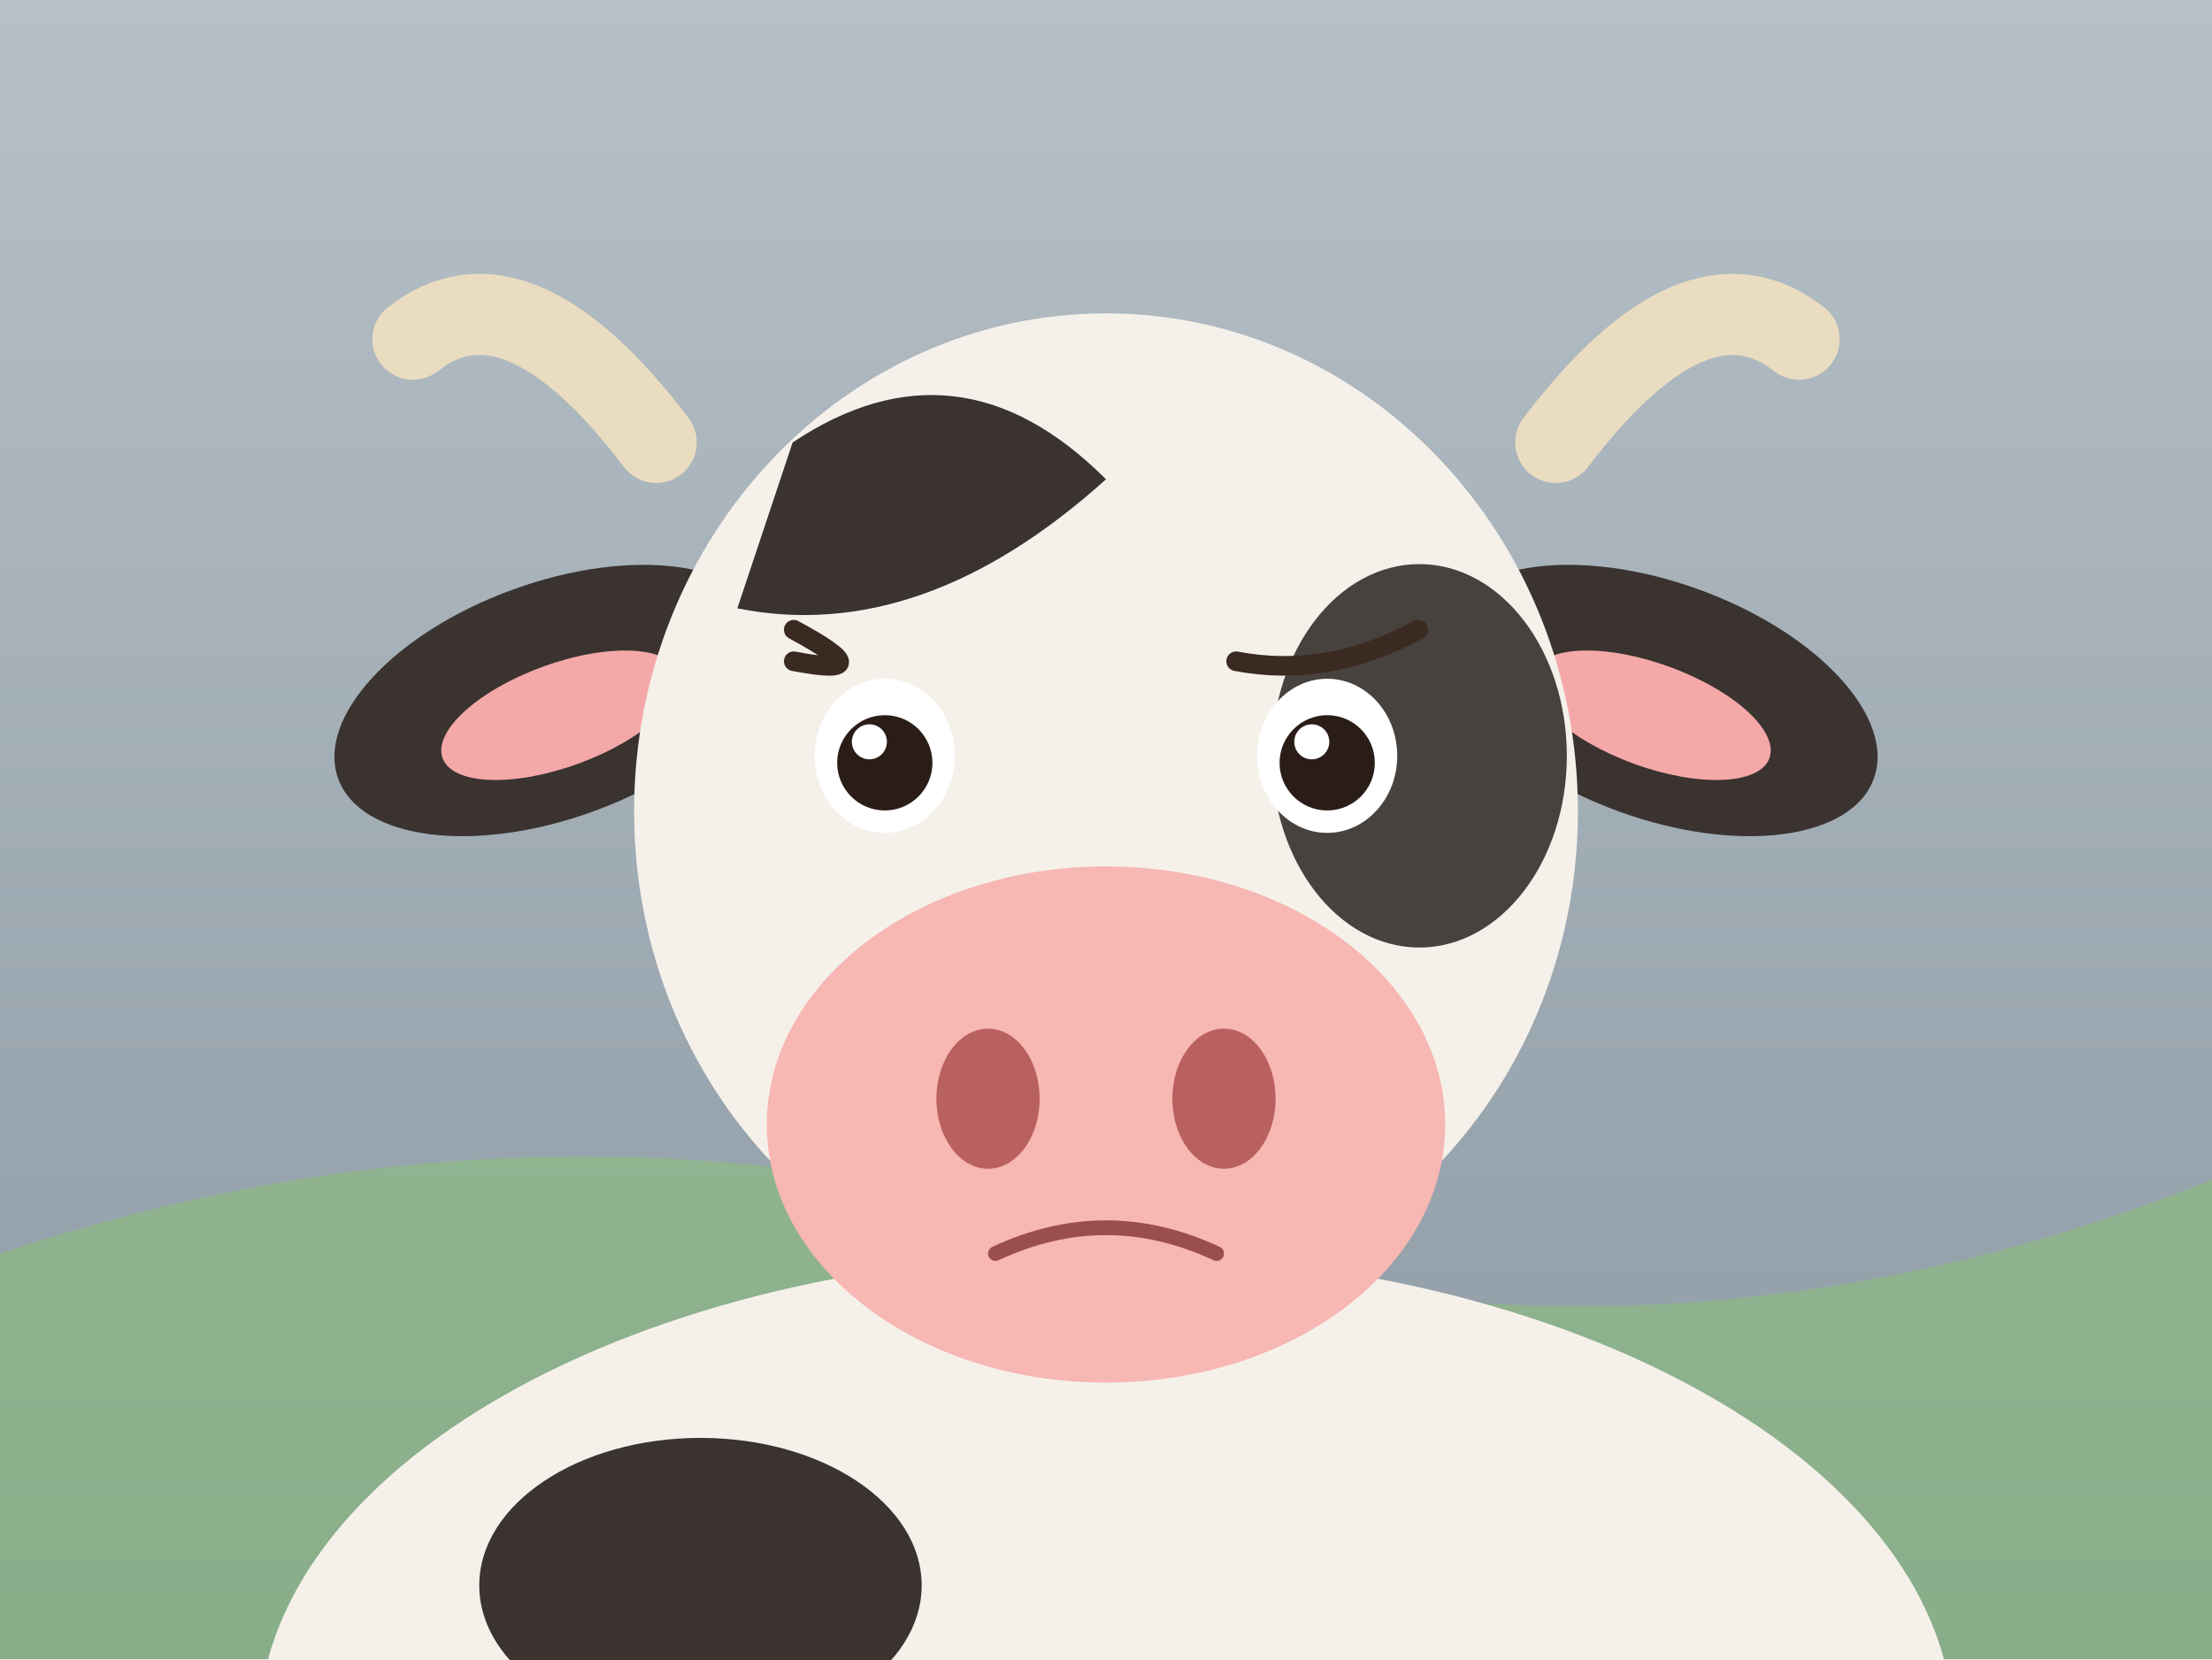
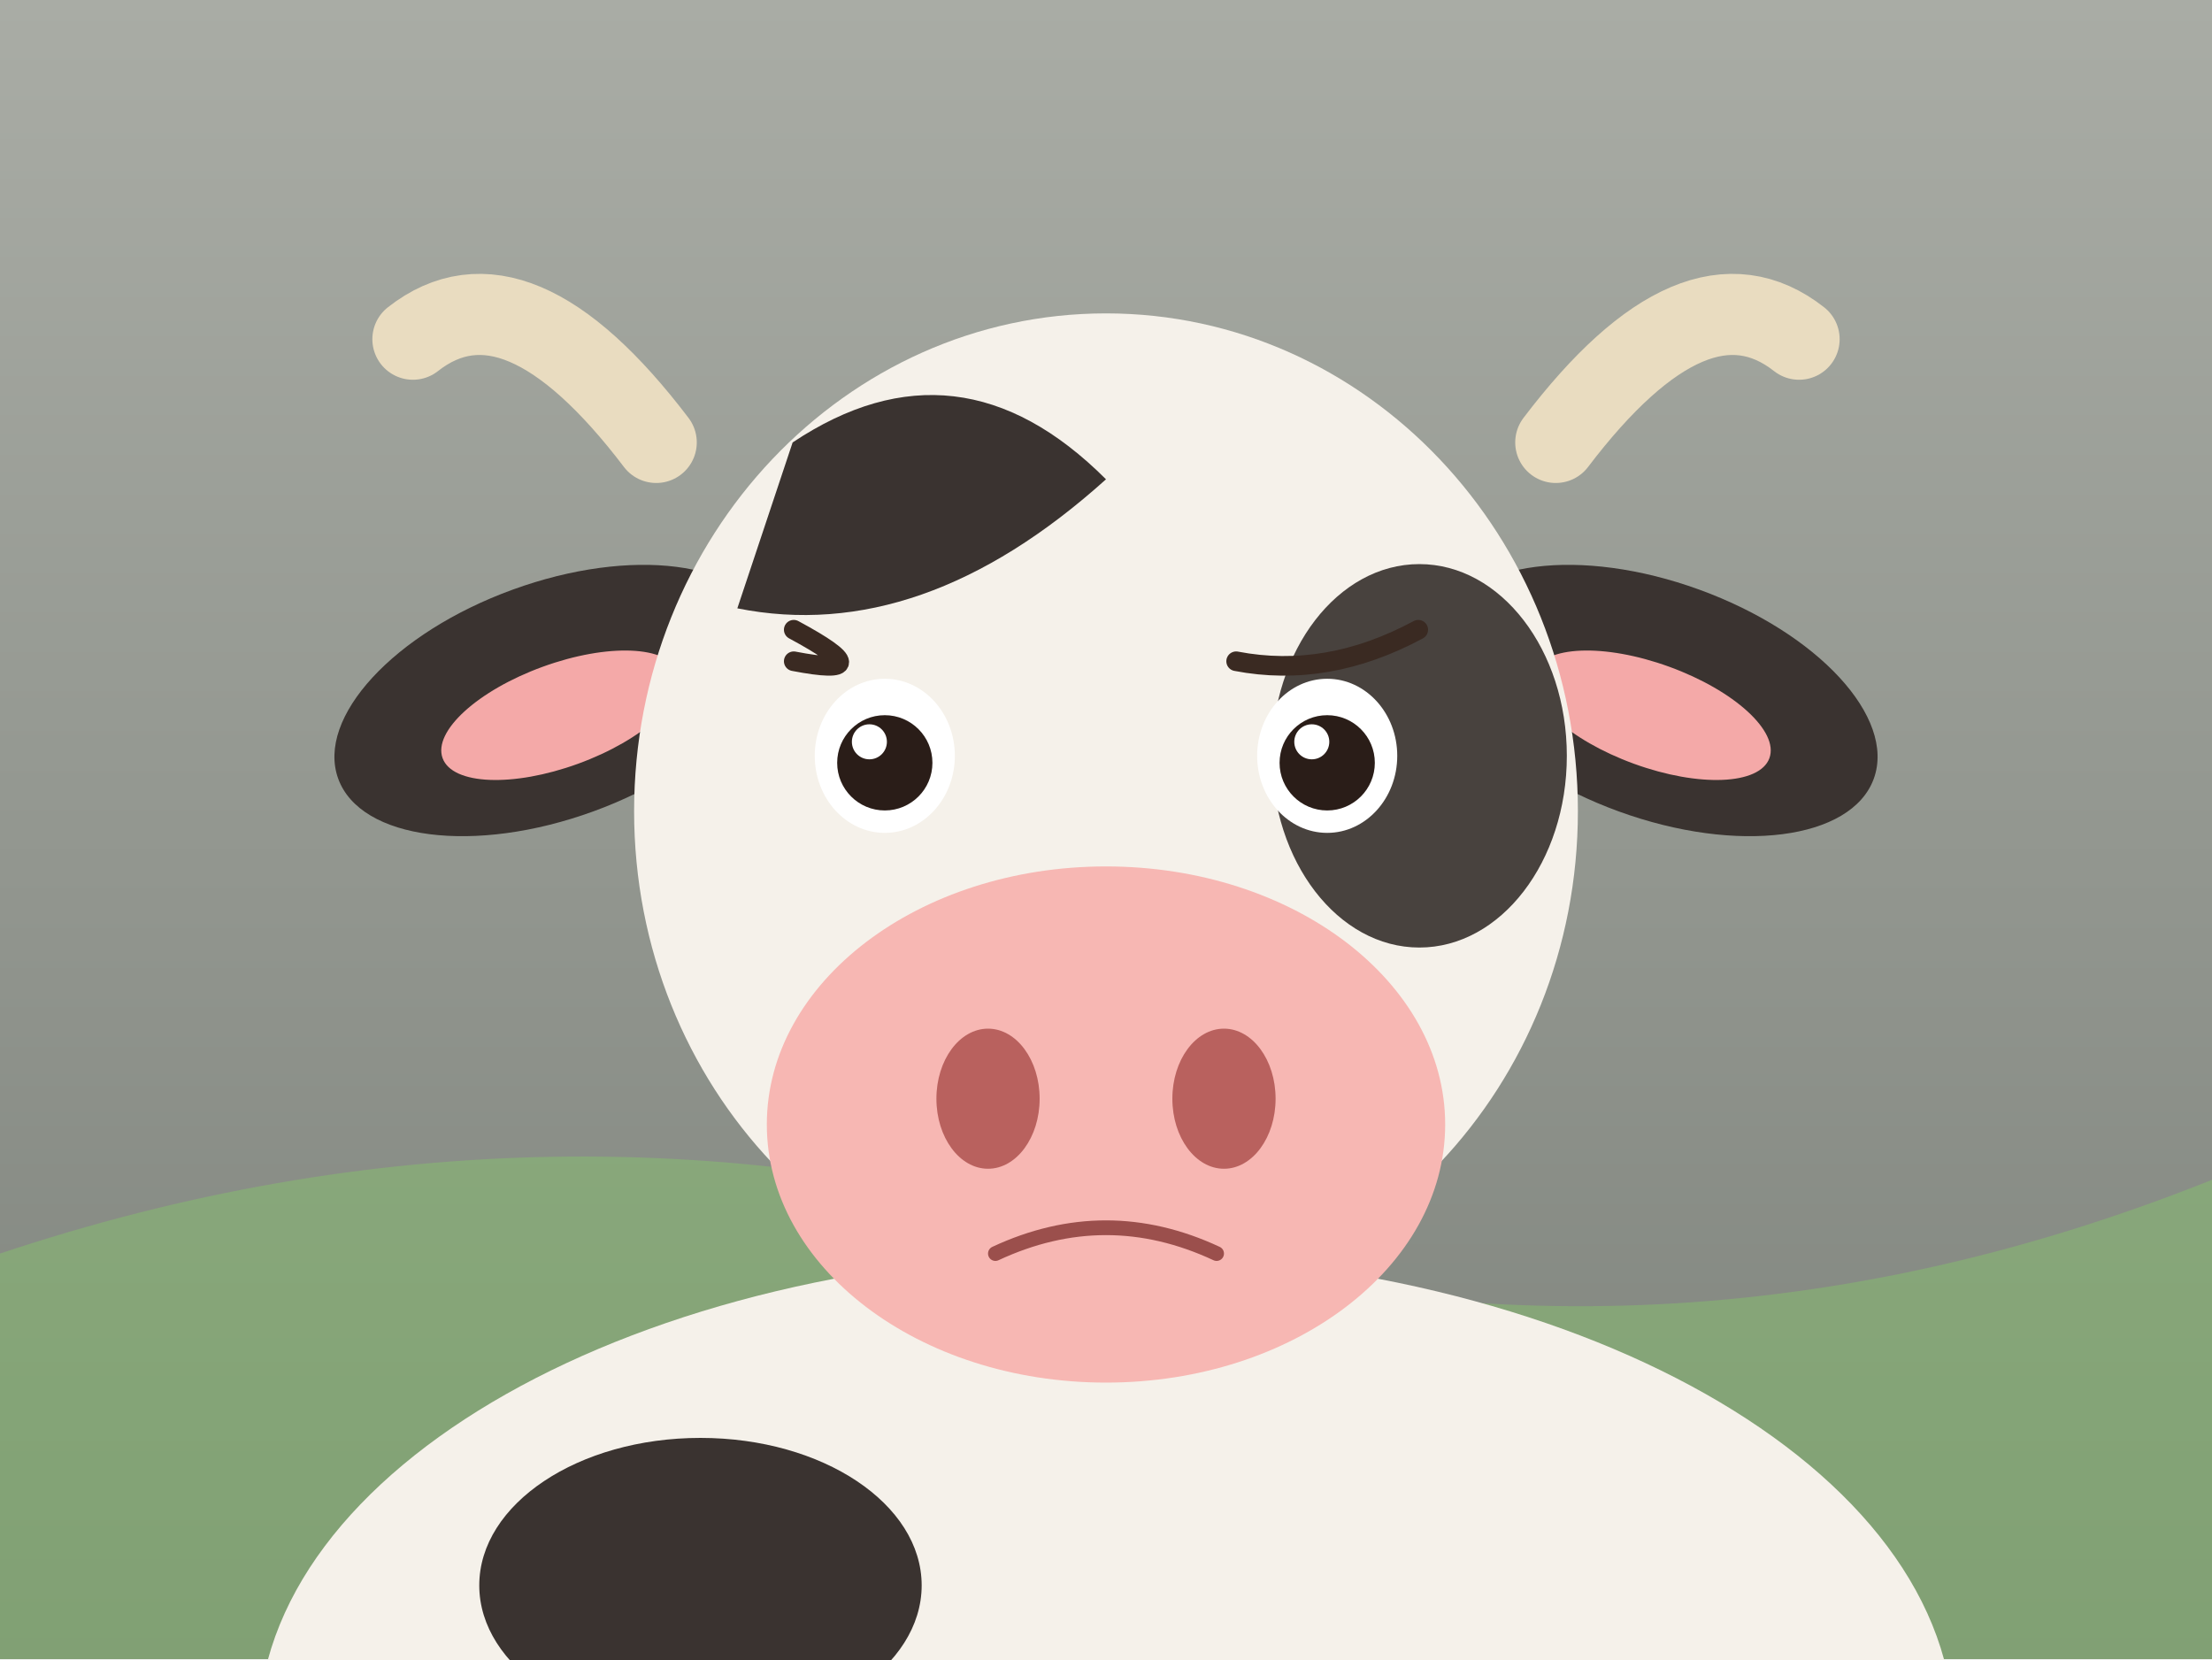
<svg xmlns="http://www.w3.org/2000/svg" viewBox="0 0 600 450" width="600" height="450">
  <defs>
    <linearGradient id="g" x1="0" y1="0" x2="0" y2="1">
-       <stop offset="0" stop-color="#b6c0c7" />
-       <stop offset="1" stop-color="#8c99a3" />
+       <stop offset="0" stop-color="#a9aca5" />
+       <stop offset="1" stop-color="#7d827b" />
    </linearGradient>
  </defs>
  <rect width="600" height="450" fill="url(#g)" />
  <path d="M0 340 Q150 290 300 335 T600 320 V450 H0Z" fill="#86c56a" opacity=".45" />
  <ellipse cx="300" cy="470" rx="230" ry="130" fill="#f5f1ea" />
  <ellipse cx="190" cy="430" rx="60" ry="40" fill="#3a3330" />
  <path d="M178 120 Q140 70 112 92" stroke="#e9dcc0" stroke-width="22" fill="none" stroke-linecap="round" />
  <path d="M422 120 Q460 70 488 92" stroke="#e9dcc0" stroke-width="22" fill="none" stroke-linecap="round" />
  <ellipse cx="150" cy="190" rx="62" ry="32" fill="#3a3330" transform="rotate(-20 150 190)" />
  <ellipse cx="450" cy="190" rx="62" ry="32" fill="#3a3330" transform="rotate(20 450 190)" />
  <ellipse cx="152" cy="194" rx="34" ry="14" fill="#f4a9a8" transform="rotate(-20 152 194)" />
  <ellipse cx="448" cy="194" rx="34" ry="14" fill="#f4a9a8" transform="rotate(20 448 194)" />
  <ellipse cx="300" cy="220" rx="128" ry="135" fill="#f5f1ea" />
  <path d="M215 120 Q260 90 300 130 Q250 175 200 165Z" fill="#3a3330" />
  <ellipse cx="385" cy="205" rx="40" ry="52" fill="#3a3330" opacity=".92" />
  <ellipse cx="240" cy="205" rx="19" ry="20.9" fill="#fff" />
  <circle cx="240" cy="206.9" r="12.92" fill="#2a1d18" />
  <circle cx="235.82" cy="201.2" r="4.75" fill="#fff" />
  <path d="M215.3 179.35 Q240 184.1 215.3 170.8" stroke="#3a2a22" stroke-width="5.32" fill="none" stroke-linecap="round" />
  <ellipse cx="360" cy="205" rx="19" ry="20.9" fill="#fff" />
  <circle cx="360" cy="206.9" r="12.92" fill="#2a1d18" />
  <circle cx="355.82" cy="201.2" r="4.75" fill="#fff" />
  <path d="M335.3 179.35 Q360 184.1 384.7 170.8" stroke="#3a2a22" stroke-width="5.32" fill="none" stroke-linecap="round" />
  <ellipse cx="300" cy="305" rx="92" ry="70" fill="#f7b7b3" />
  <ellipse cx="268" cy="298" rx="14" ry="19" fill="#b9615e" />
  <ellipse cx="332" cy="298" rx="14" ry="19" fill="#b9615e" />
  <path d="M270 340 Q300 326 330 340" stroke="#9b4f4c" stroke-width="4" fill="none" stroke-linecap="round" />
</svg>
